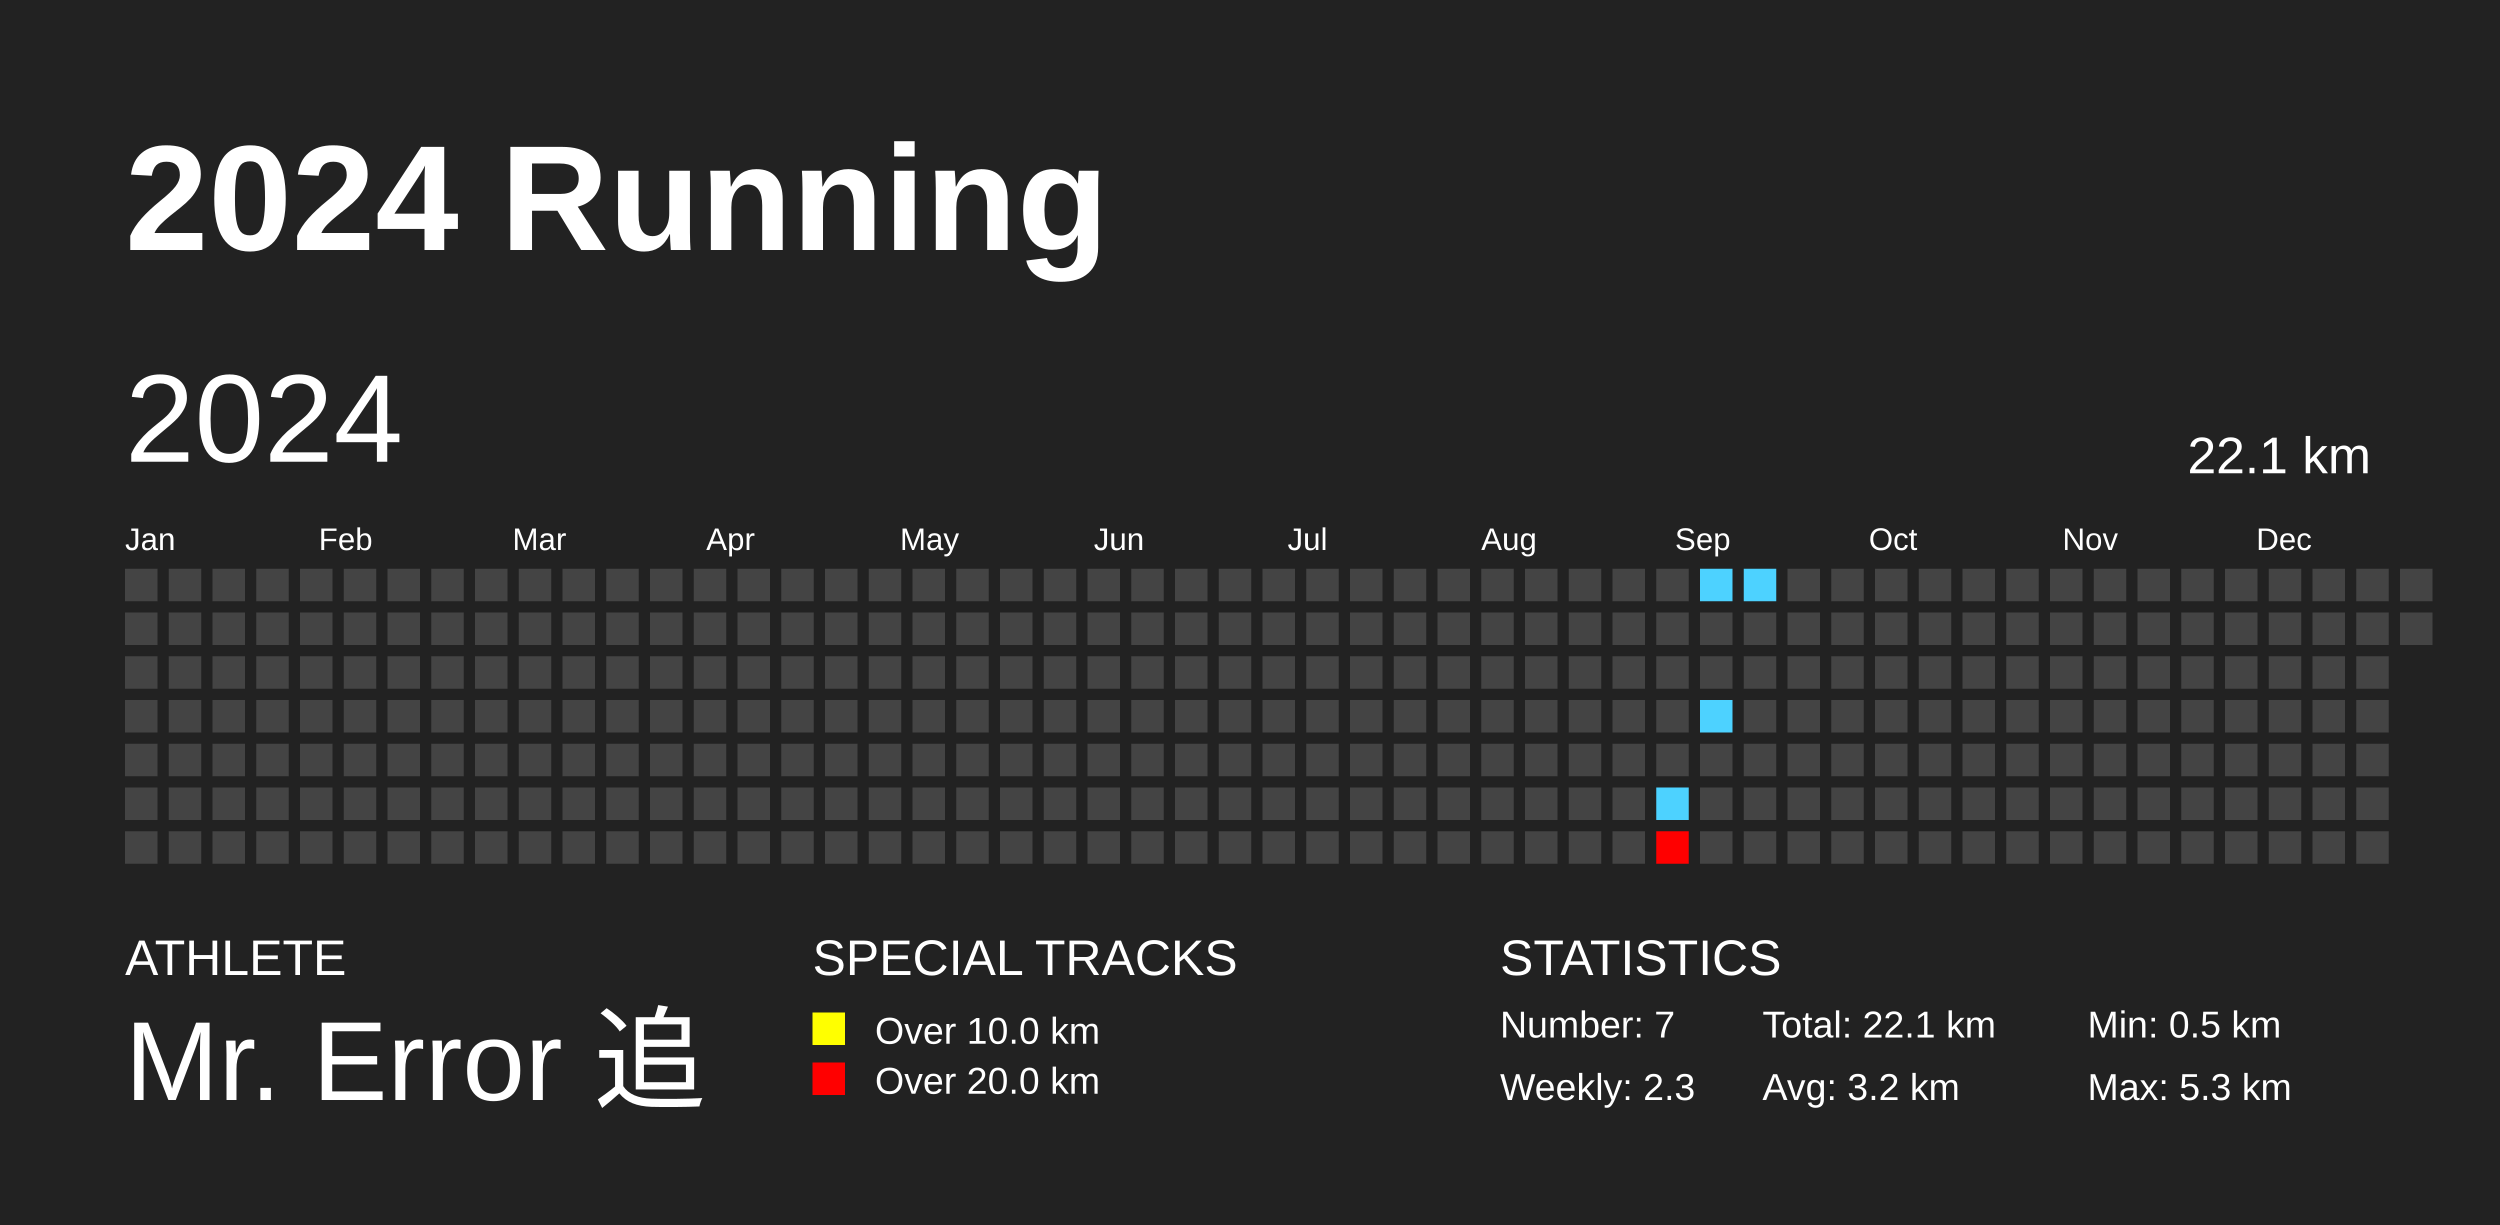
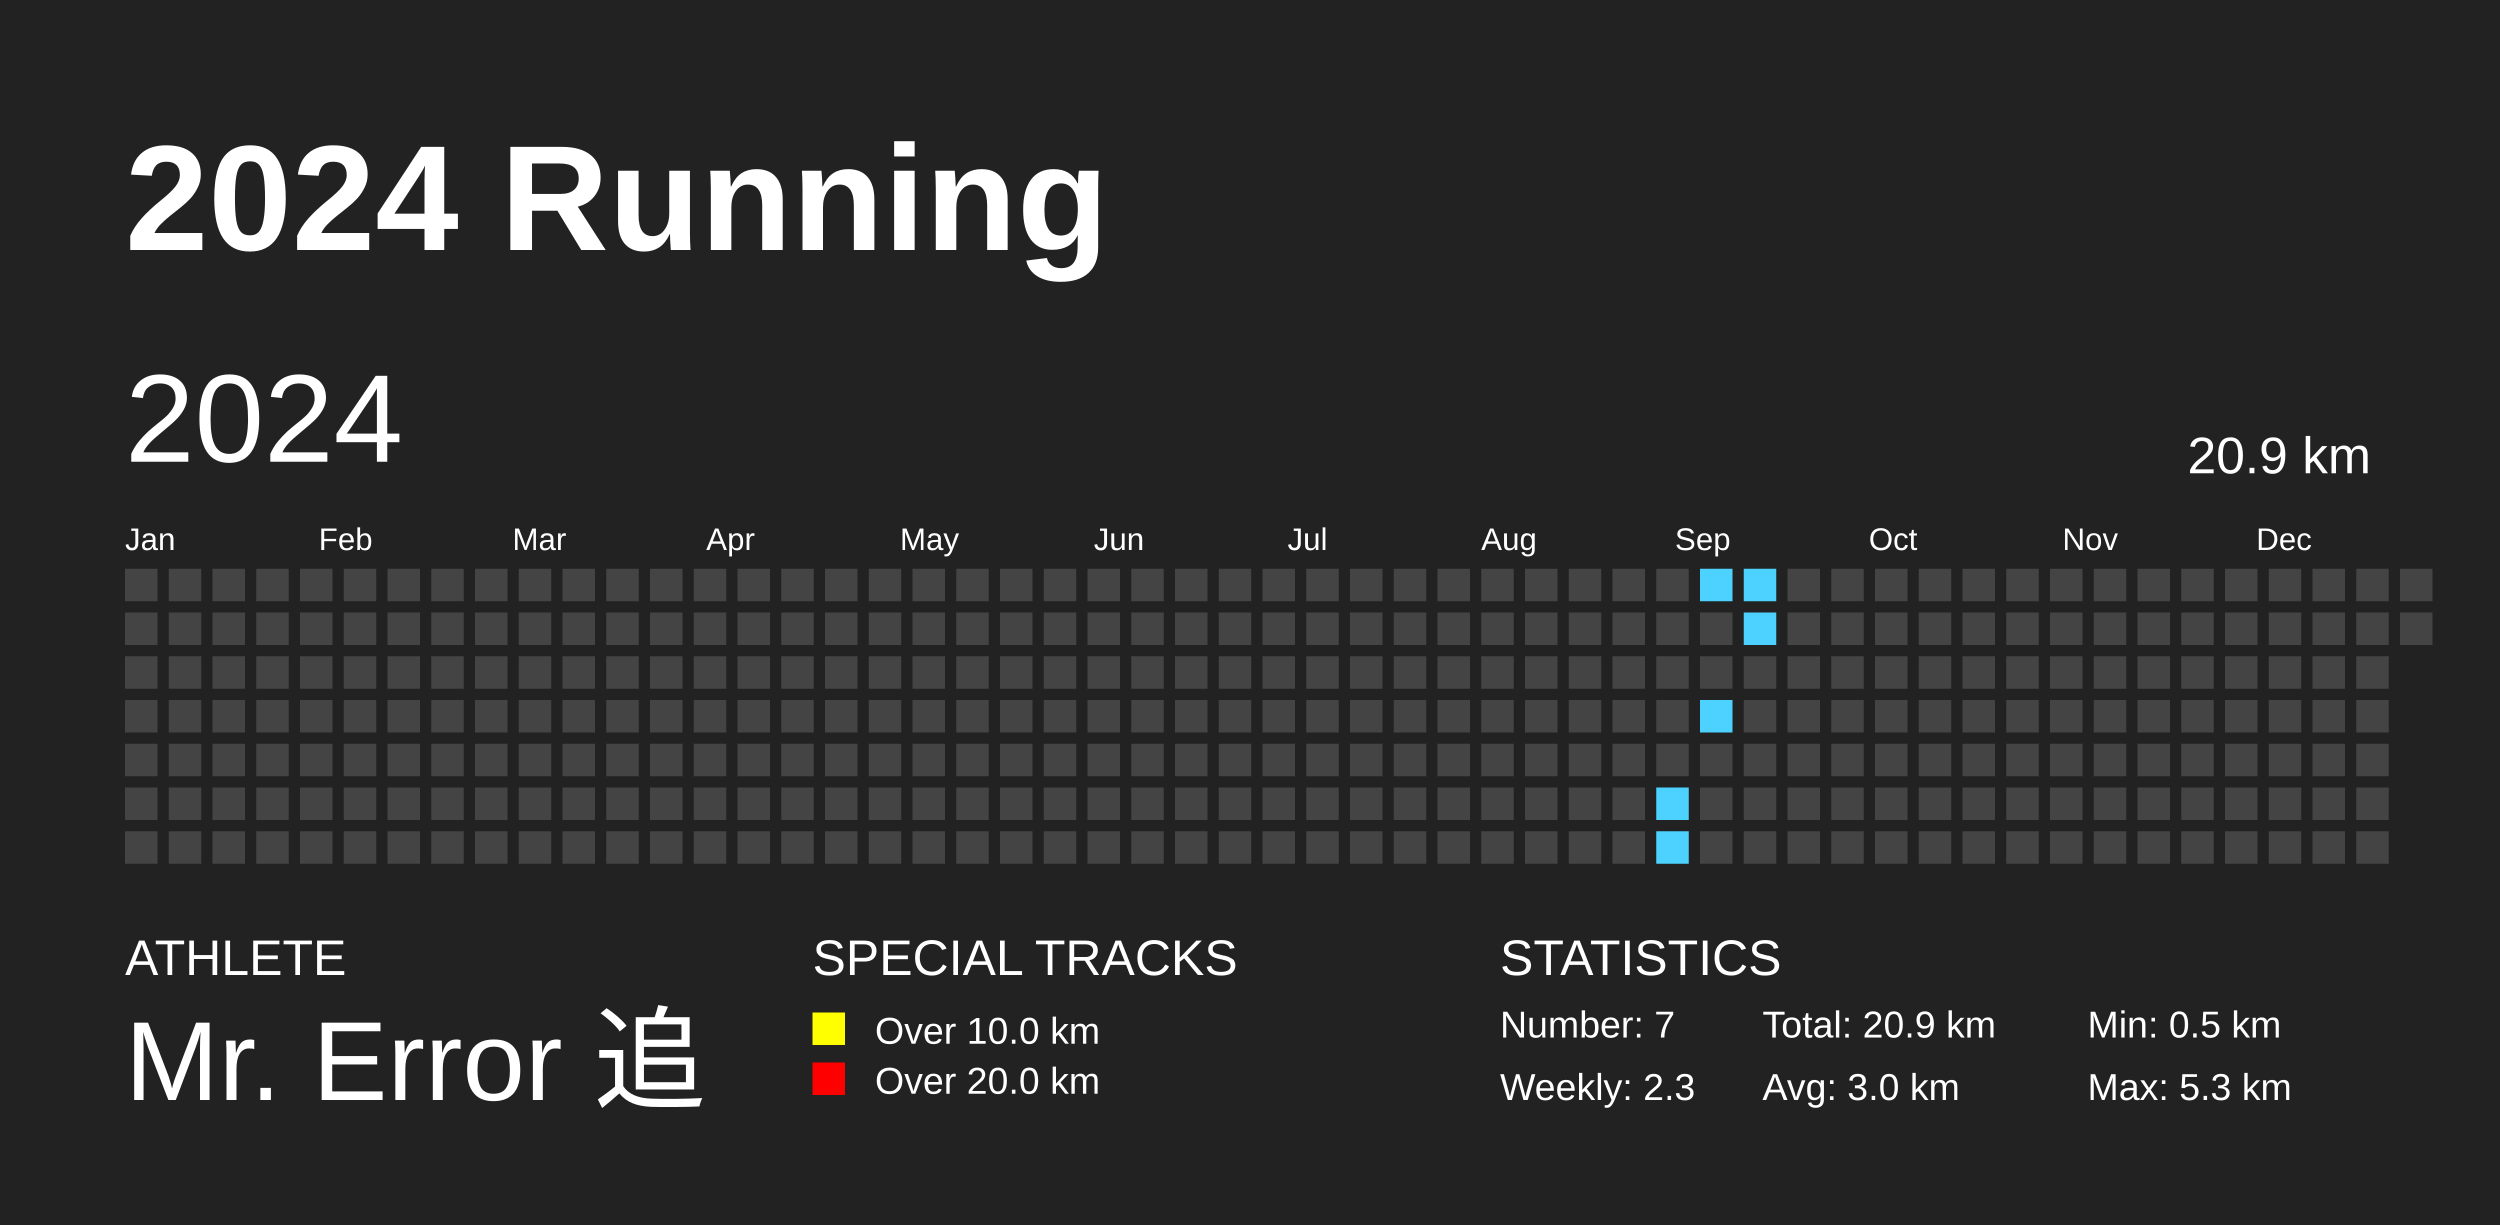
<svg xmlns="http://www.w3.org/2000/svg" baseProfile="full" height="98mm" version="1.1" viewBox="0,0,200,98" width="200mm">
  <defs />
  <rect fill="#222222" height="98" width="200" x="0" y="0" />
  <text fill="#FFFFFF" style="font-size:12px; font-family:Arial; font-weight:bold;" x="10" y="20">2024 Running</text>
  <text fill="#FFFFFF" style="font-size:4px; font-family:Arial" x="10" y="78">ATHLETE</text>
  <text fill="#FFFFFF" style="font-size:9px; font-family:Arial" x="10" y="88">Mr. Error 追</text>
  <text fill="#FFFFFF" style="font-size:4px; font-family:Arial" x="65" y="78">SPECIAL TRACKS</text>
  <rect fill="yellow" height="2.6" width="2.6" x="65" y="81" />
  <text fill="#FFFFFF" style="font-size:3px; font-family:Arial" x="70" y="83.5">Over 10.0 km</text>
  <rect fill="red" height="2.6" width="2.6" x="65" y="85" />
  <text fill="#FFFFFF" style="font-size:3px; font-family:Arial" x="70" y="87.5">Over 20.0 km</text>
  <text fill="#FFFFFF" style="font-size:4px; font-family:Arial" x="120" y="78">STATISTICS</text>
  <text fill="#FFFFFF" style="font-size:3px; font-family:Arial" x="120" y="83">Number: 7</text>
  <text fill="#FFFFFF" style="font-size:3px; font-family:Arial" x="120" y="88">Weekly: 2.3</text>
-   <text fill="#FFFFFF" style="font-size:3px; font-family:Arial" x="141" y="83">Total: 22.1 km</text>
-   <text fill="#FFFFFF" style="font-size:3px; font-family:Arial" x="141" y="88">Avg: 3.2 km</text>
+   <text fill="#FFFFFF" style="font-size:3px; font-family:Arial" x="141" y="83">Total: 20.9 km</text>
+   <text fill="#FFFFFF" style="font-size:3px; font-family:Arial" x="141" y="88">Avg: 3.0 km</text>
  <text fill="#FFFFFF" style="font-size:3px; font-family:Arial" x="167" y="83">Min: 0.5 km</text>
  <text fill="#FFFFFF" style="font-size:3px; font-family:Arial" x="167" y="88">Max: 5.3 km</text>
  <text dominant-baseline="hanging" fill="#FFFFFF" style="font-size:10.0px; font-family:Arial;" x="10" y="30">2024</text>
-   <text dominant-baseline="hanging" fill="#FFFFFF" style="font-size:4.125px; font-family:Arial;" x="175" y="35">22.1 km</text>
+   <text dominant-baseline="hanging" fill="#FFFFFF" style="font-size:4.125px; font-family:Arial;" x="175" y="35">20.9 km</text>
  <text fill="#FFFFFF" style="font-size:2.5px; font-family:Arial" x="10.0" y="44">Jan</text>
  <text fill="#FFFFFF" style="font-size:2.5px; font-family:Arial" x="25.5" y="44">Feb</text>
  <text fill="#FFFFFF" style="font-size:2.5px; font-family:Arial" x="41.0" y="44">Mar</text>
  <text fill="#FFFFFF" style="font-size:2.5px; font-family:Arial" x="56.5" y="44">Apr</text>
  <text fill="#FFFFFF" style="font-size:2.5px; font-family:Arial" x="72.0" y="44">May</text>
  <text fill="#FFFFFF" style="font-size:2.5px; font-family:Arial" x="87.5" y="44">Jun</text>
  <text fill="#FFFFFF" style="font-size:2.5px; font-family:Arial" x="103.0" y="44">Jul</text>
  <text fill="#FFFFFF" style="font-size:2.5px; font-family:Arial" x="118.5" y="44">Aug</text>
  <text fill="#FFFFFF" style="font-size:2.5px; font-family:Arial" x="134.0" y="44">Sep</text>
  <text fill="#FFFFFF" style="font-size:2.5px; font-family:Arial" x="149.5" y="44">Oct</text>
  <text fill="#FFFFFF" style="font-size:2.5px; font-family:Arial" x="165.0" y="44">Nov</text>
  <text fill="#FFFFFF" style="font-size:2.5px; font-family:Arial" x="180.5" y="44">Dec</text>
  <rect fill="#444444" height="2.6" width="2.6" x="10.0" y="45.5" />
  <rect fill="#444444" height="2.6" width="2.6" x="10.0" y="49.0" />
  <rect fill="#444444" height="2.6" width="2.6" x="10.0" y="52.5" />
  <rect fill="#444444" height="2.6" width="2.6" x="10.0" y="56.0" />
  <rect fill="#444444" height="2.6" width="2.6" x="10.0" y="59.5" />
  <rect fill="#444444" height="2.6" width="2.6" x="10.0" y="63.0" />
  <rect fill="#444444" height="2.6" width="2.6" x="10.0" y="66.5" />
  <rect fill="#444444" height="2.6" width="2.6" x="13.5" y="45.5" />
  <rect fill="#444444" height="2.6" width="2.6" x="13.5" y="49.0" />
  <rect fill="#444444" height="2.6" width="2.6" x="13.5" y="52.5" />
  <rect fill="#444444" height="2.6" width="2.6" x="13.5" y="56.0" />
  <rect fill="#444444" height="2.6" width="2.6" x="13.5" y="59.5" />
  <rect fill="#444444" height="2.6" width="2.6" x="13.5" y="63.0" />
  <rect fill="#444444" height="2.6" width="2.6" x="13.5" y="66.5" />
  <rect fill="#444444" height="2.6" width="2.6" x="17.0" y="45.5" />
  <rect fill="#444444" height="2.6" width="2.6" x="17.0" y="49.0" />
  <rect fill="#444444" height="2.6" width="2.6" x="17.0" y="52.5" />
  <rect fill="#444444" height="2.6" width="2.6" x="17.0" y="56.0" />
  <rect fill="#444444" height="2.6" width="2.6" x="17.0" y="59.5" />
  <rect fill="#444444" height="2.6" width="2.6" x="17.0" y="63.0" />
  <rect fill="#444444" height="2.6" width="2.6" x="17.0" y="66.5" />
  <rect fill="#444444" height="2.6" width="2.6" x="20.5" y="45.5" />
  <rect fill="#444444" height="2.6" width="2.6" x="20.5" y="49.0" />
  <rect fill="#444444" height="2.6" width="2.6" x="20.5" y="52.5" />
  <rect fill="#444444" height="2.6" width="2.6" x="20.5" y="56.0" />
  <rect fill="#444444" height="2.6" width="2.6" x="20.5" y="59.5" />
  <rect fill="#444444" height="2.6" width="2.6" x="20.5" y="63.0" />
  <rect fill="#444444" height="2.6" width="2.6" x="20.5" y="66.5" />
  <rect fill="#444444" height="2.6" width="2.6" x="24.0" y="45.5" />
  <rect fill="#444444" height="2.6" width="2.6" x="24.0" y="49.0" />
  <rect fill="#444444" height="2.6" width="2.6" x="24.0" y="52.5" />
  <rect fill="#444444" height="2.6" width="2.6" x="24.0" y="56.0" />
  <rect fill="#444444" height="2.6" width="2.6" x="24.0" y="59.5" />
  <rect fill="#444444" height="2.6" width="2.6" x="24.0" y="63.0" />
  <rect fill="#444444" height="2.6" width="2.6" x="24.0" y="66.5" />
  <rect fill="#444444" height="2.6" width="2.6" x="27.5" y="45.5" />
  <rect fill="#444444" height="2.6" width="2.6" x="27.5" y="49.0" />
  <rect fill="#444444" height="2.6" width="2.6" x="27.5" y="52.5" />
  <rect fill="#444444" height="2.6" width="2.6" x="27.5" y="56.0" />
  <rect fill="#444444" height="2.6" width="2.6" x="27.5" y="59.5" />
  <rect fill="#444444" height="2.6" width="2.6" x="27.5" y="63.0" />
  <rect fill="#444444" height="2.6" width="2.6" x="27.5" y="66.5" />
  <rect fill="#444444" height="2.6" width="2.6" x="31.0" y="45.5" />
  <rect fill="#444444" height="2.6" width="2.6" x="31.0" y="49.0" />
  <rect fill="#444444" height="2.6" width="2.6" x="31.0" y="52.5" />
  <rect fill="#444444" height="2.6" width="2.6" x="31.0" y="56.0" />
  <rect fill="#444444" height="2.6" width="2.6" x="31.0" y="59.5" />
  <rect fill="#444444" height="2.6" width="2.6" x="31.0" y="63.0" />
  <rect fill="#444444" height="2.6" width="2.6" x="31.0" y="66.5" />
  <rect fill="#444444" height="2.6" width="2.6" x="34.5" y="45.5" />
  <rect fill="#444444" height="2.6" width="2.6" x="34.5" y="49.0" />
  <rect fill="#444444" height="2.6" width="2.6" x="34.5" y="52.5" />
  <rect fill="#444444" height="2.6" width="2.6" x="34.5" y="56.0" />
  <rect fill="#444444" height="2.6" width="2.6" x="34.5" y="59.5" />
  <rect fill="#444444" height="2.6" width="2.6" x="34.5" y="63.0" />
  <rect fill="#444444" height="2.6" width="2.6" x="34.5" y="66.5" />
  <rect fill="#444444" height="2.6" width="2.6" x="38.0" y="45.5" />
  <rect fill="#444444" height="2.6" width="2.6" x="38.0" y="49.0" />
  <rect fill="#444444" height="2.6" width="2.6" x="38.0" y="52.5" />
  <rect fill="#444444" height="2.6" width="2.6" x="38.0" y="56.0" />
  <rect fill="#444444" height="2.6" width="2.6" x="38.0" y="59.5" />
  <rect fill="#444444" height="2.6" width="2.6" x="38.0" y="63.0" />
  <rect fill="#444444" height="2.6" width="2.6" x="38.0" y="66.5" />
  <rect fill="#444444" height="2.6" width="2.6" x="41.5" y="45.5" />
  <rect fill="#444444" height="2.6" width="2.6" x="41.5" y="49.0" />
  <rect fill="#444444" height="2.6" width="2.6" x="41.5" y="52.5" />
  <rect fill="#444444" height="2.6" width="2.6" x="41.5" y="56.0" />
  <rect fill="#444444" height="2.6" width="2.6" x="41.5" y="59.5" />
  <rect fill="#444444" height="2.6" width="2.6" x="41.5" y="63.0" />
  <rect fill="#444444" height="2.6" width="2.6" x="41.5" y="66.5" />
  <rect fill="#444444" height="2.6" width="2.6" x="45.0" y="45.5" />
  <rect fill="#444444" height="2.6" width="2.6" x="45.0" y="49.0" />
  <rect fill="#444444" height="2.6" width="2.6" x="45.0" y="52.5" />
  <rect fill="#444444" height="2.6" width="2.6" x="45.0" y="56.0" />
  <rect fill="#444444" height="2.6" width="2.6" x="45.0" y="59.5" />
  <rect fill="#444444" height="2.6" width="2.6" x="45.0" y="63.0" />
  <rect fill="#444444" height="2.6" width="2.6" x="45.0" y="66.5" />
  <rect fill="#444444" height="2.6" width="2.6" x="48.5" y="45.5" />
  <rect fill="#444444" height="2.6" width="2.6" x="48.5" y="49.0" />
  <rect fill="#444444" height="2.6" width="2.6" x="48.5" y="52.5" />
  <rect fill="#444444" height="2.6" width="2.6" x="48.5" y="56.0" />
  <rect fill="#444444" height="2.6" width="2.6" x="48.5" y="59.5" />
  <rect fill="#444444" height="2.6" width="2.6" x="48.5" y="63.0" />
  <rect fill="#444444" height="2.6" width="2.6" x="48.5" y="66.5" />
  <rect fill="#444444" height="2.6" width="2.6" x="52.0" y="45.5" />
  <rect fill="#444444" height="2.6" width="2.6" x="52.0" y="49.0" />
  <rect fill="#444444" height="2.6" width="2.6" x="52.0" y="52.5" />
  <rect fill="#444444" height="2.6" width="2.6" x="52.0" y="56.0" />
  <rect fill="#444444" height="2.6" width="2.6" x="52.0" y="59.5" />
  <rect fill="#444444" height="2.6" width="2.6" x="52.0" y="63.0" />
  <rect fill="#444444" height="2.6" width="2.6" x="52.0" y="66.5" />
  <rect fill="#444444" height="2.6" width="2.6" x="55.5" y="45.5" />
  <rect fill="#444444" height="2.6" width="2.6" x="55.5" y="49.0" />
  <rect fill="#444444" height="2.6" width="2.6" x="55.5" y="52.5" />
  <rect fill="#444444" height="2.6" width="2.6" x="55.5" y="56.0" />
  <rect fill="#444444" height="2.6" width="2.6" x="55.5" y="59.5" />
  <rect fill="#444444" height="2.6" width="2.6" x="55.5" y="63.0" />
  <rect fill="#444444" height="2.6" width="2.6" x="55.5" y="66.5" />
  <rect fill="#444444" height="2.6" width="2.6" x="59.0" y="45.5" />
  <rect fill="#444444" height="2.6" width="2.6" x="59.0" y="49.0" />
  <rect fill="#444444" height="2.6" width="2.6" x="59.0" y="52.5" />
  <rect fill="#444444" height="2.6" width="2.6" x="59.0" y="56.0" />
  <rect fill="#444444" height="2.6" width="2.6" x="59.0" y="59.5" />
  <rect fill="#444444" height="2.6" width="2.6" x="59.0" y="63.0" />
  <rect fill="#444444" height="2.6" width="2.6" x="59.0" y="66.5" />
  <rect fill="#444444" height="2.6" width="2.6" x="62.5" y="45.5" />
  <rect fill="#444444" height="2.6" width="2.6" x="62.5" y="49.0" />
  <rect fill="#444444" height="2.6" width="2.6" x="62.5" y="52.5" />
  <rect fill="#444444" height="2.6" width="2.6" x="62.5" y="56.0" />
  <rect fill="#444444" height="2.6" width="2.6" x="62.5" y="59.5" />
  <rect fill="#444444" height="2.6" width="2.6" x="62.5" y="63.0" />
  <rect fill="#444444" height="2.6" width="2.6" x="62.5" y="66.5" />
  <rect fill="#444444" height="2.6" width="2.6" x="66.0" y="45.5" />
  <rect fill="#444444" height="2.6" width="2.6" x="66.0" y="49.0" />
  <rect fill="#444444" height="2.6" width="2.6" x="66.0" y="52.5" />
  <rect fill="#444444" height="2.6" width="2.6" x="66.0" y="56.0" />
  <rect fill="#444444" height="2.6" width="2.6" x="66.0" y="59.5" />
  <rect fill="#444444" height="2.6" width="2.6" x="66.0" y="63.0" />
  <rect fill="#444444" height="2.6" width="2.6" x="66.0" y="66.5" />
  <rect fill="#444444" height="2.6" width="2.6" x="69.5" y="45.5" />
  <rect fill="#444444" height="2.6" width="2.6" x="69.5" y="49.0" />
  <rect fill="#444444" height="2.6" width="2.6" x="69.5" y="52.5" />
  <rect fill="#444444" height="2.6" width="2.6" x="69.5" y="56.0" />
  <rect fill="#444444" height="2.6" width="2.6" x="69.5" y="59.5" />
  <rect fill="#444444" height="2.6" width="2.6" x="69.5" y="63.0" />
  <rect fill="#444444" height="2.6" width="2.6" x="69.5" y="66.5" />
  <rect fill="#444444" height="2.6" width="2.6" x="73.0" y="45.5" />
  <rect fill="#444444" height="2.6" width="2.6" x="73.0" y="49.0" />
  <rect fill="#444444" height="2.6" width="2.6" x="73.0" y="52.5" />
  <rect fill="#444444" height="2.6" width="2.6" x="73.0" y="56.0" />
  <rect fill="#444444" height="2.6" width="2.6" x="73.0" y="59.5" />
  <rect fill="#444444" height="2.6" width="2.6" x="73.0" y="63.0" />
  <rect fill="#444444" height="2.6" width="2.6" x="73.0" y="66.5" />
  <rect fill="#444444" height="2.6" width="2.6" x="76.5" y="45.5" />
  <rect fill="#444444" height="2.6" width="2.6" x="76.5" y="49.0" />
  <rect fill="#444444" height="2.6" width="2.6" x="76.5" y="52.5" />
  <rect fill="#444444" height="2.6" width="2.6" x="76.5" y="56.0" />
  <rect fill="#444444" height="2.6" width="2.6" x="76.5" y="59.5" />
  <rect fill="#444444" height="2.6" width="2.6" x="76.5" y="63.0" />
  <rect fill="#444444" height="2.6" width="2.6" x="76.5" y="66.5" />
  <rect fill="#444444" height="2.6" width="2.6" x="80.0" y="45.5" />
  <rect fill="#444444" height="2.6" width="2.6" x="80.0" y="49.0" />
  <rect fill="#444444" height="2.6" width="2.6" x="80.0" y="52.5" />
  <rect fill="#444444" height="2.6" width="2.6" x="80.0" y="56.0" />
  <rect fill="#444444" height="2.6" width="2.6" x="80.0" y="59.5" />
  <rect fill="#444444" height="2.6" width="2.6" x="80.0" y="63.0" />
  <rect fill="#444444" height="2.6" width="2.6" x="80.0" y="66.5" />
  <rect fill="#444444" height="2.6" width="2.6" x="83.5" y="45.5" />
  <rect fill="#444444" height="2.6" width="2.6" x="83.5" y="49.0" />
  <rect fill="#444444" height="2.6" width="2.6" x="83.5" y="52.5" />
  <rect fill="#444444" height="2.6" width="2.6" x="83.5" y="56.0" />
  <rect fill="#444444" height="2.6" width="2.6" x="83.5" y="59.5" />
  <rect fill="#444444" height="2.6" width="2.6" x="83.5" y="63.0" />
  <rect fill="#444444" height="2.6" width="2.6" x="83.5" y="66.5" />
  <rect fill="#444444" height="2.6" width="2.6" x="87.0" y="45.5" />
  <rect fill="#444444" height="2.6" width="2.6" x="87.0" y="49.0" />
  <rect fill="#444444" height="2.6" width="2.6" x="87.0" y="52.5" />
  <rect fill="#444444" height="2.6" width="2.6" x="87.0" y="56.0" />
  <rect fill="#444444" height="2.6" width="2.6" x="87.0" y="59.5" />
  <rect fill="#444444" height="2.6" width="2.6" x="87.0" y="63.0" />
  <rect fill="#444444" height="2.6" width="2.6" x="87.0" y="66.5" />
  <rect fill="#444444" height="2.6" width="2.6" x="90.5" y="45.5" />
  <rect fill="#444444" height="2.6" width="2.6" x="90.5" y="49.0" />
  <rect fill="#444444" height="2.6" width="2.6" x="90.5" y="52.5" />
  <rect fill="#444444" height="2.6" width="2.6" x="90.5" y="56.0" />
  <rect fill="#444444" height="2.6" width="2.6" x="90.5" y="59.5" />
  <rect fill="#444444" height="2.6" width="2.6" x="90.5" y="63.0" />
  <rect fill="#444444" height="2.6" width="2.6" x="90.5" y="66.5" />
  <rect fill="#444444" height="2.6" width="2.6" x="94.0" y="45.5" />
  <rect fill="#444444" height="2.6" width="2.6" x="94.0" y="49.0" />
  <rect fill="#444444" height="2.6" width="2.6" x="94.0" y="52.5" />
  <rect fill="#444444" height="2.6" width="2.6" x="94.0" y="56.0" />
  <rect fill="#444444" height="2.6" width="2.6" x="94.0" y="59.5" />
  <rect fill="#444444" height="2.6" width="2.6" x="94.0" y="63.0" />
  <rect fill="#444444" height="2.6" width="2.6" x="94.0" y="66.5" />
  <rect fill="#444444" height="2.6" width="2.6" x="97.5" y="45.5" />
  <rect fill="#444444" height="2.6" width="2.6" x="97.5" y="49.0" />
  <rect fill="#444444" height="2.6" width="2.6" x="97.5" y="52.5" />
  <rect fill="#444444" height="2.6" width="2.6" x="97.5" y="56.0" />
  <rect fill="#444444" height="2.6" width="2.6" x="97.5" y="59.5" />
  <rect fill="#444444" height="2.6" width="2.6" x="97.5" y="63.0" />
  <rect fill="#444444" height="2.6" width="2.6" x="97.5" y="66.5" />
  <rect fill="#444444" height="2.6" width="2.6" x="101.0" y="45.5" />
  <rect fill="#444444" height="2.6" width="2.6" x="101.0" y="49.0" />
  <rect fill="#444444" height="2.6" width="2.6" x="101.0" y="52.5" />
  <rect fill="#444444" height="2.6" width="2.6" x="101.0" y="56.0" />
  <rect fill="#444444" height="2.6" width="2.6" x="101.0" y="59.5" />
  <rect fill="#444444" height="2.6" width="2.6" x="101.0" y="63.0" />
  <rect fill="#444444" height="2.6" width="2.6" x="101.0" y="66.5" />
  <rect fill="#444444" height="2.6" width="2.6" x="104.5" y="45.5" />
  <rect fill="#444444" height="2.6" width="2.6" x="104.5" y="49.0" />
  <rect fill="#444444" height="2.6" width="2.6" x="104.5" y="52.5" />
  <rect fill="#444444" height="2.6" width="2.6" x="104.5" y="56.0" />
  <rect fill="#444444" height="2.6" width="2.6" x="104.5" y="59.5" />
  <rect fill="#444444" height="2.6" width="2.6" x="104.5" y="63.0" />
  <rect fill="#444444" height="2.6" width="2.6" x="104.5" y="66.5" />
  <rect fill="#444444" height="2.6" width="2.6" x="108.0" y="45.5" />
  <rect fill="#444444" height="2.6" width="2.6" x="108.0" y="49.0" />
  <rect fill="#444444" height="2.6" width="2.6" x="108.0" y="52.5" />
  <rect fill="#444444" height="2.6" width="2.6" x="108.0" y="56.0" />
  <rect fill="#444444" height="2.6" width="2.6" x="108.0" y="59.5" />
  <rect fill="#444444" height="2.6" width="2.6" x="108.0" y="63.0" />
  <rect fill="#444444" height="2.6" width="2.6" x="108.0" y="66.5" />
  <rect fill="#444444" height="2.6" width="2.6" x="111.5" y="45.5" />
  <rect fill="#444444" height="2.6" width="2.6" x="111.5" y="49.0" />
  <rect fill="#444444" height="2.6" width="2.6" x="111.5" y="52.5" />
  <rect fill="#444444" height="2.6" width="2.6" x="111.5" y="56.0" />
  <rect fill="#444444" height="2.6" width="2.6" x="111.5" y="59.5" />
  <rect fill="#444444" height="2.6" width="2.6" x="111.5" y="63.0" />
  <rect fill="#444444" height="2.6" width="2.6" x="111.5" y="66.5" />
  <rect fill="#444444" height="2.6" width="2.6" x="115.0" y="45.5" />
  <rect fill="#444444" height="2.6" width="2.6" x="115.0" y="49.0" />
  <rect fill="#444444" height="2.6" width="2.6" x="115.0" y="52.5" />
  <rect fill="#444444" height="2.6" width="2.6" x="115.0" y="56.0" />
  <rect fill="#444444" height="2.6" width="2.6" x="115.0" y="59.5" />
  <rect fill="#444444" height="2.6" width="2.6" x="115.0" y="63.0" />
  <rect fill="#444444" height="2.6" width="2.6" x="115.0" y="66.5" />
  <rect fill="#444444" height="2.6" width="2.6" x="118.5" y="45.5" />
  <rect fill="#444444" height="2.6" width="2.6" x="118.5" y="49.0" />
  <rect fill="#444444" height="2.6" width="2.6" x="118.5" y="52.5" />
  <rect fill="#444444" height="2.6" width="2.6" x="118.5" y="56.0" />
  <rect fill="#444444" height="2.6" width="2.6" x="118.5" y="59.5" />
  <rect fill="#444444" height="2.6" width="2.6" x="118.5" y="63.0" />
  <rect fill="#444444" height="2.6" width="2.6" x="118.5" y="66.5" />
  <rect fill="#444444" height="2.6" width="2.6" x="122.0" y="45.5" />
  <rect fill="#444444" height="2.6" width="2.6" x="122.0" y="49.0" />
  <rect fill="#444444" height="2.6" width="2.6" x="122.0" y="52.5" />
  <rect fill="#444444" height="2.6" width="2.6" x="122.0" y="56.0" />
  <rect fill="#444444" height="2.6" width="2.6" x="122.0" y="59.5" />
  <rect fill="#444444" height="2.6" width="2.6" x="122.0" y="63.0" />
  <rect fill="#444444" height="2.6" width="2.6" x="122.0" y="66.5" />
  <rect fill="#444444" height="2.6" width="2.6" x="125.5" y="45.5" />
  <rect fill="#444444" height="2.6" width="2.6" x="125.5" y="49.0" />
  <rect fill="#444444" height="2.6" width="2.6" x="125.5" y="52.5" />
  <rect fill="#444444" height="2.6" width="2.6" x="125.5" y="56.0" />
  <rect fill="#444444" height="2.6" width="2.6" x="125.5" y="59.5" />
  <rect fill="#444444" height="2.6" width="2.6" x="125.5" y="63.0" />
  <rect fill="#444444" height="2.6" width="2.6" x="125.5" y="66.5" />
  <rect fill="#444444" height="2.6" width="2.6" x="129.0" y="45.5" />
  <rect fill="#444444" height="2.6" width="2.6" x="129.0" y="49.0" />
  <rect fill="#444444" height="2.6" width="2.6" x="129.0" y="52.5" />
  <rect fill="#444444" height="2.6" width="2.6" x="129.0" y="56.0" />
  <rect fill="#444444" height="2.6" width="2.6" x="129.0" y="59.5" />
  <rect fill="#444444" height="2.6" width="2.6" x="129.0" y="63.0" />
  <rect fill="#444444" height="2.6" width="2.6" x="129.0" y="66.5" />
  <rect fill="#444444" height="2.6" width="2.6" x="132.5" y="45.5" />
  <rect fill="#444444" height="2.6" width="2.6" x="132.5" y="49.0" />
  <rect fill="#444444" height="2.6" width="2.6" x="132.5" y="52.5" />
  <rect fill="#444444" height="2.6" width="2.6" x="132.5" y="56.0" />
  <rect fill="#444444" height="2.6" width="2.6" x="132.5" y="59.5" />
  <rect fill="#4dd2ff" height="2.6" width="2.6" x="132.5" y="63.0" />
-   <rect fill="#ff0000" height="2.6" width="2.6" x="132.5" y="66.5" />
+   <rect fill="#4dd2ff" height="2.6" width="2.6" x="132.5" y="66.5" />
  <rect fill="#4dd2ff" height="2.6" width="2.6" x="136.0" y="45.5" />
  <rect fill="#444444" height="2.6" width="2.6" x="136.0" y="49.0" />
  <rect fill="#444444" height="2.6" width="2.6" x="136.0" y="52.5" />
  <rect fill="#4dd2ff" height="2.6" width="2.6" x="136.0" y="56.0" />
  <rect fill="#444444" height="2.6" width="2.6" x="136.0" y="59.5" />
  <rect fill="#444444" height="2.6" width="2.6" x="136.0" y="63.0" />
  <rect fill="#444444" height="2.6" width="2.6" x="136.0" y="66.5" />
  <rect fill="#4dd2ff" height="2.6" width="2.6" x="139.5" y="45.5" />
-   <rect fill="#444444" height="2.6" width="2.6" x="139.5" y="49.0" />
+   <rect fill="#4dd2ff" height="2.6" width="2.6" x="139.5" y="49.0" />
  <rect fill="#444444" height="2.6" width="2.6" x="139.5" y="52.5" />
  <rect fill="#444444" height="2.6" width="2.6" x="139.5" y="56.0" />
  <rect fill="#444444" height="2.6" width="2.6" x="139.5" y="59.5" />
  <rect fill="#444444" height="2.6" width="2.6" x="139.5" y="63.0" />
  <rect fill="#444444" height="2.6" width="2.6" x="139.5" y="66.5" />
  <rect fill="#444444" height="2.6" width="2.6" x="143.0" y="45.5" />
  <rect fill="#444444" height="2.6" width="2.6" x="143.0" y="49.0" />
  <rect fill="#444444" height="2.6" width="2.6" x="143.0" y="52.5" />
  <rect fill="#444444" height="2.6" width="2.6" x="143.0" y="56.0" />
  <rect fill="#444444" height="2.6" width="2.6" x="143.0" y="59.5" />
  <rect fill="#444444" height="2.6" width="2.6" x="143.0" y="63.0" />
  <rect fill="#444444" height="2.6" width="2.6" x="143.0" y="66.5" />
  <rect fill="#444444" height="2.6" width="2.6" x="146.5" y="45.5" />
  <rect fill="#444444" height="2.6" width="2.6" x="146.5" y="49.0" />
  <rect fill="#444444" height="2.6" width="2.6" x="146.5" y="52.5" />
  <rect fill="#444444" height="2.6" width="2.6" x="146.5" y="56.0" />
  <rect fill="#444444" height="2.6" width="2.6" x="146.5" y="59.5" />
  <rect fill="#444444" height="2.6" width="2.6" x="146.5" y="63.0" />
  <rect fill="#444444" height="2.6" width="2.6" x="146.5" y="66.5" />
  <rect fill="#444444" height="2.6" width="2.6" x="150.0" y="45.5" />
  <rect fill="#444444" height="2.6" width="2.6" x="150.0" y="49.0" />
  <rect fill="#444444" height="2.6" width="2.6" x="150.0" y="52.5" />
  <rect fill="#444444" height="2.6" width="2.6" x="150.0" y="56.0" />
  <rect fill="#444444" height="2.6" width="2.6" x="150.0" y="59.5" />
  <rect fill="#444444" height="2.6" width="2.6" x="150.0" y="63.0" />
  <rect fill="#444444" height="2.6" width="2.6" x="150.0" y="66.5" />
  <rect fill="#444444" height="2.6" width="2.6" x="153.5" y="45.5" />
  <rect fill="#444444" height="2.6" width="2.6" x="153.5" y="49.0" />
  <rect fill="#444444" height="2.6" width="2.6" x="153.5" y="52.5" />
  <rect fill="#444444" height="2.6" width="2.6" x="153.5" y="56.0" />
  <rect fill="#444444" height="2.6" width="2.6" x="153.5" y="59.5" />
  <rect fill="#444444" height="2.6" width="2.6" x="153.5" y="63.0" />
  <rect fill="#444444" height="2.6" width="2.6" x="153.5" y="66.5" />
  <rect fill="#444444" height="2.6" width="2.6" x="157.0" y="45.5" />
  <rect fill="#444444" height="2.6" width="2.6" x="157.0" y="49.0" />
  <rect fill="#444444" height="2.6" width="2.6" x="157.0" y="52.5" />
  <rect fill="#444444" height="2.6" width="2.6" x="157.0" y="56.0" />
  <rect fill="#444444" height="2.6" width="2.6" x="157.0" y="59.5" />
  <rect fill="#444444" height="2.6" width="2.6" x="157.0" y="63.0" />
  <rect fill="#444444" height="2.6" width="2.6" x="157.0" y="66.5" />
  <rect fill="#444444" height="2.6" width="2.6" x="160.5" y="45.5" />
  <rect fill="#444444" height="2.6" width="2.6" x="160.5" y="49.0" />
  <rect fill="#444444" height="2.6" width="2.6" x="160.5" y="52.5" />
  <rect fill="#444444" height="2.6" width="2.6" x="160.5" y="56.0" />
  <rect fill="#444444" height="2.6" width="2.6" x="160.5" y="59.5" />
  <rect fill="#444444" height="2.6" width="2.6" x="160.5" y="63.0" />
  <rect fill="#444444" height="2.6" width="2.6" x="160.5" y="66.5" />
  <rect fill="#444444" height="2.6" width="2.6" x="164.0" y="45.5" />
  <rect fill="#444444" height="2.6" width="2.6" x="164.0" y="49.0" />
  <rect fill="#444444" height="2.6" width="2.6" x="164.0" y="52.5" />
  <rect fill="#444444" height="2.6" width="2.6" x="164.0" y="56.0" />
  <rect fill="#444444" height="2.6" width="2.6" x="164.0" y="59.5" />
  <rect fill="#444444" height="2.6" width="2.6" x="164.0" y="63.0" />
  <rect fill="#444444" height="2.6" width="2.6" x="164.0" y="66.5" />
  <rect fill="#444444" height="2.6" width="2.6" x="167.5" y="45.5" />
  <rect fill="#444444" height="2.6" width="2.6" x="167.5" y="49.0" />
  <rect fill="#444444" height="2.6" width="2.6" x="167.5" y="52.5" />
  <rect fill="#444444" height="2.6" width="2.6" x="167.5" y="56.0" />
  <rect fill="#444444" height="2.6" width="2.6" x="167.5" y="59.5" />
  <rect fill="#444444" height="2.6" width="2.6" x="167.5" y="63.0" />
  <rect fill="#444444" height="2.6" width="2.6" x="167.5" y="66.5" />
  <rect fill="#444444" height="2.6" width="2.6" x="171.0" y="45.5" />
  <rect fill="#444444" height="2.6" width="2.6" x="171.0" y="49.0" />
  <rect fill="#444444" height="2.6" width="2.6" x="171.0" y="52.5" />
  <rect fill="#444444" height="2.6" width="2.6" x="171.0" y="56.0" />
  <rect fill="#444444" height="2.6" width="2.6" x="171.0" y="59.5" />
  <rect fill="#444444" height="2.6" width="2.6" x="171.0" y="63.0" />
  <rect fill="#444444" height="2.6" width="2.6" x="171.0" y="66.5" />
  <rect fill="#444444" height="2.6" width="2.6" x="174.5" y="45.5" />
  <rect fill="#444444" height="2.6" width="2.6" x="174.5" y="49.0" />
  <rect fill="#444444" height="2.6" width="2.6" x="174.5" y="52.5" />
  <rect fill="#444444" height="2.6" width="2.6" x="174.5" y="56.0" />
  <rect fill="#444444" height="2.6" width="2.6" x="174.5" y="59.5" />
  <rect fill="#444444" height="2.6" width="2.6" x="174.5" y="63.0" />
  <rect fill="#444444" height="2.6" width="2.6" x="174.5" y="66.5" />
  <rect fill="#444444" height="2.6" width="2.6" x="178.0" y="45.5" />
  <rect fill="#444444" height="2.6" width="2.6" x="178.0" y="49.0" />
  <rect fill="#444444" height="2.6" width="2.6" x="178.0" y="52.5" />
  <rect fill="#444444" height="2.6" width="2.6" x="178.0" y="56.0" />
  <rect fill="#444444" height="2.6" width="2.6" x="178.0" y="59.5" />
  <rect fill="#444444" height="2.6" width="2.6" x="178.0" y="63.0" />
  <rect fill="#444444" height="2.6" width="2.6" x="178.0" y="66.5" />
  <rect fill="#444444" height="2.6" width="2.6" x="181.5" y="45.5" />
  <rect fill="#444444" height="2.6" width="2.6" x="181.5" y="49.0" />
  <rect fill="#444444" height="2.6" width="2.6" x="181.5" y="52.5" />
  <rect fill="#444444" height="2.6" width="2.6" x="181.5" y="56.0" />
  <rect fill="#444444" height="2.6" width="2.6" x="181.5" y="59.5" />
  <rect fill="#444444" height="2.6" width="2.6" x="181.5" y="63.0" />
  <rect fill="#444444" height="2.6" width="2.6" x="181.5" y="66.5" />
  <rect fill="#444444" height="2.6" width="2.6" x="185.0" y="45.5" />
  <rect fill="#444444" height="2.6" width="2.6" x="185.0" y="49.0" />
  <rect fill="#444444" height="2.6" width="2.6" x="185.0" y="52.5" />
  <rect fill="#444444" height="2.6" width="2.6" x="185.0" y="56.0" />
  <rect fill="#444444" height="2.6" width="2.6" x="185.0" y="59.5" />
  <rect fill="#444444" height="2.6" width="2.6" x="185.0" y="63.0" />
  <rect fill="#444444" height="2.6" width="2.6" x="185.0" y="66.5" />
  <rect fill="#444444" height="2.6" width="2.6" x="188.5" y="45.5" />
  <rect fill="#444444" height="2.6" width="2.6" x="188.5" y="49.0" />
  <rect fill="#444444" height="2.6" width="2.6" x="188.5" y="52.5" />
  <rect fill="#444444" height="2.6" width="2.6" x="188.5" y="56.0" />
  <rect fill="#444444" height="2.6" width="2.6" x="188.5" y="59.5" />
  <rect fill="#444444" height="2.6" width="2.6" x="188.5" y="63.0" />
  <rect fill="#444444" height="2.6" width="2.6" x="188.5" y="66.5" />
  <rect fill="#444444" height="2.6" width="2.6" x="192.0" y="45.5" />
  <rect fill="#444444" height="2.6" width="2.6" x="192.0" y="49.0" />
</svg>
